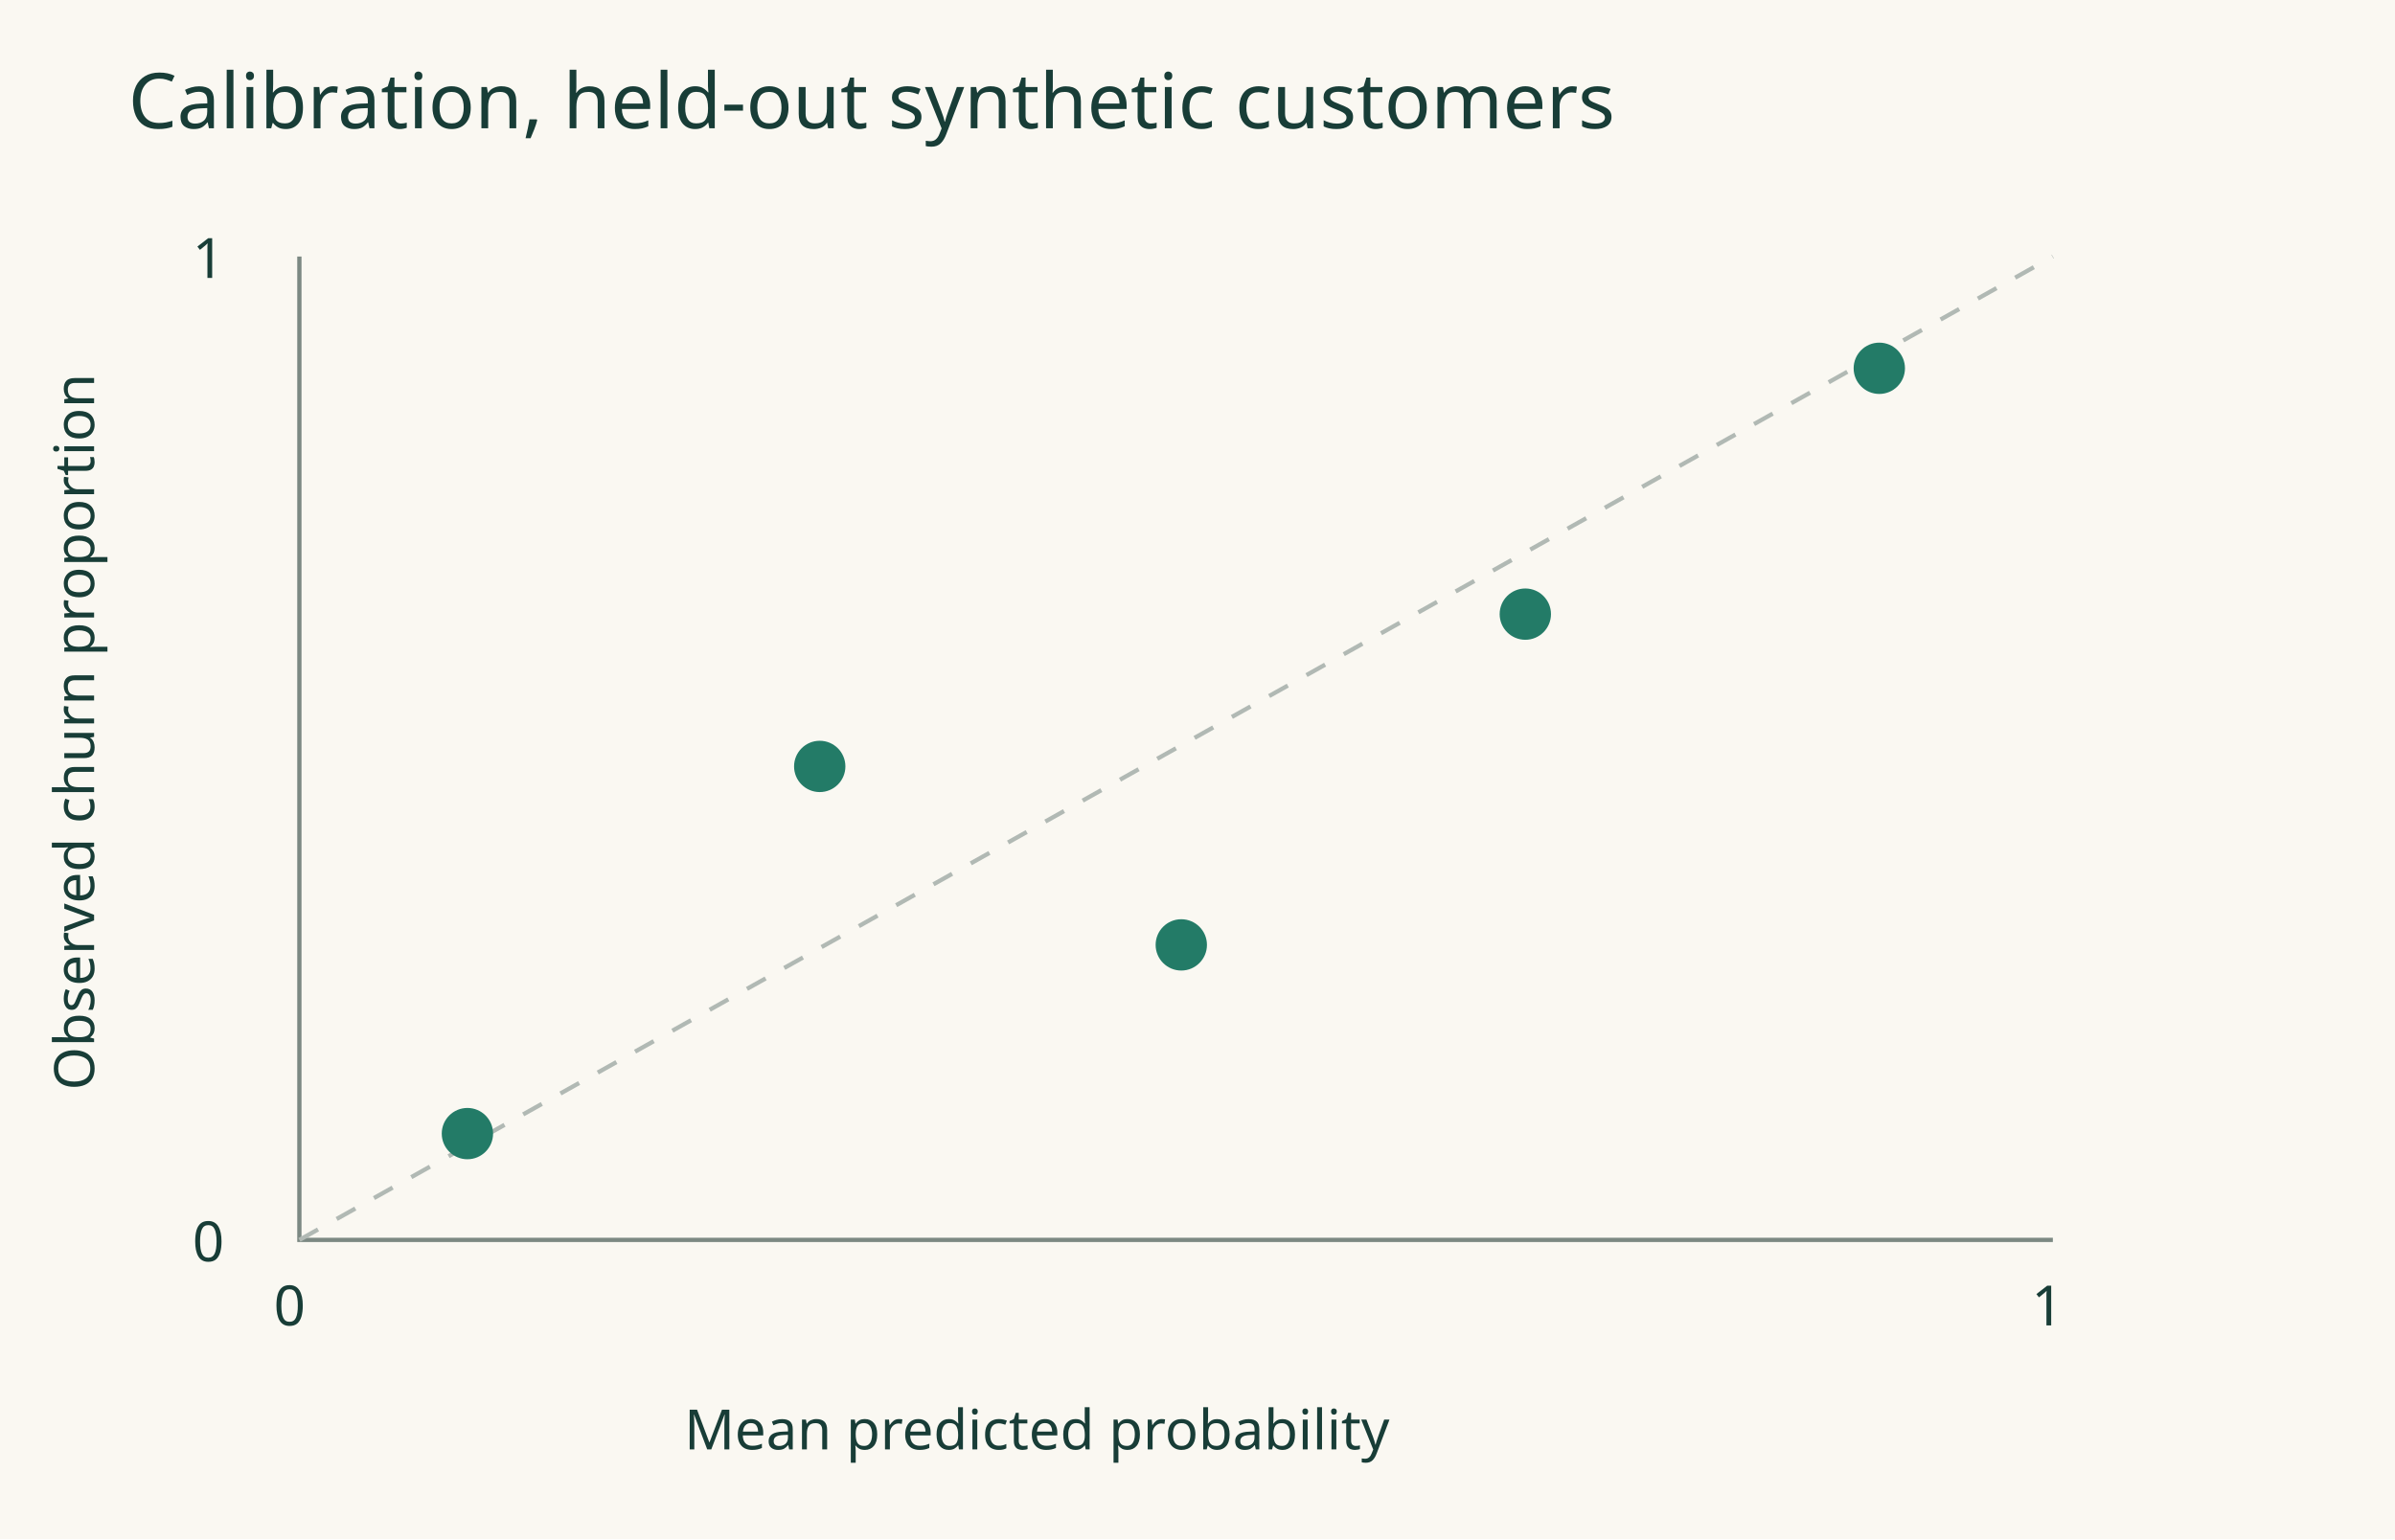
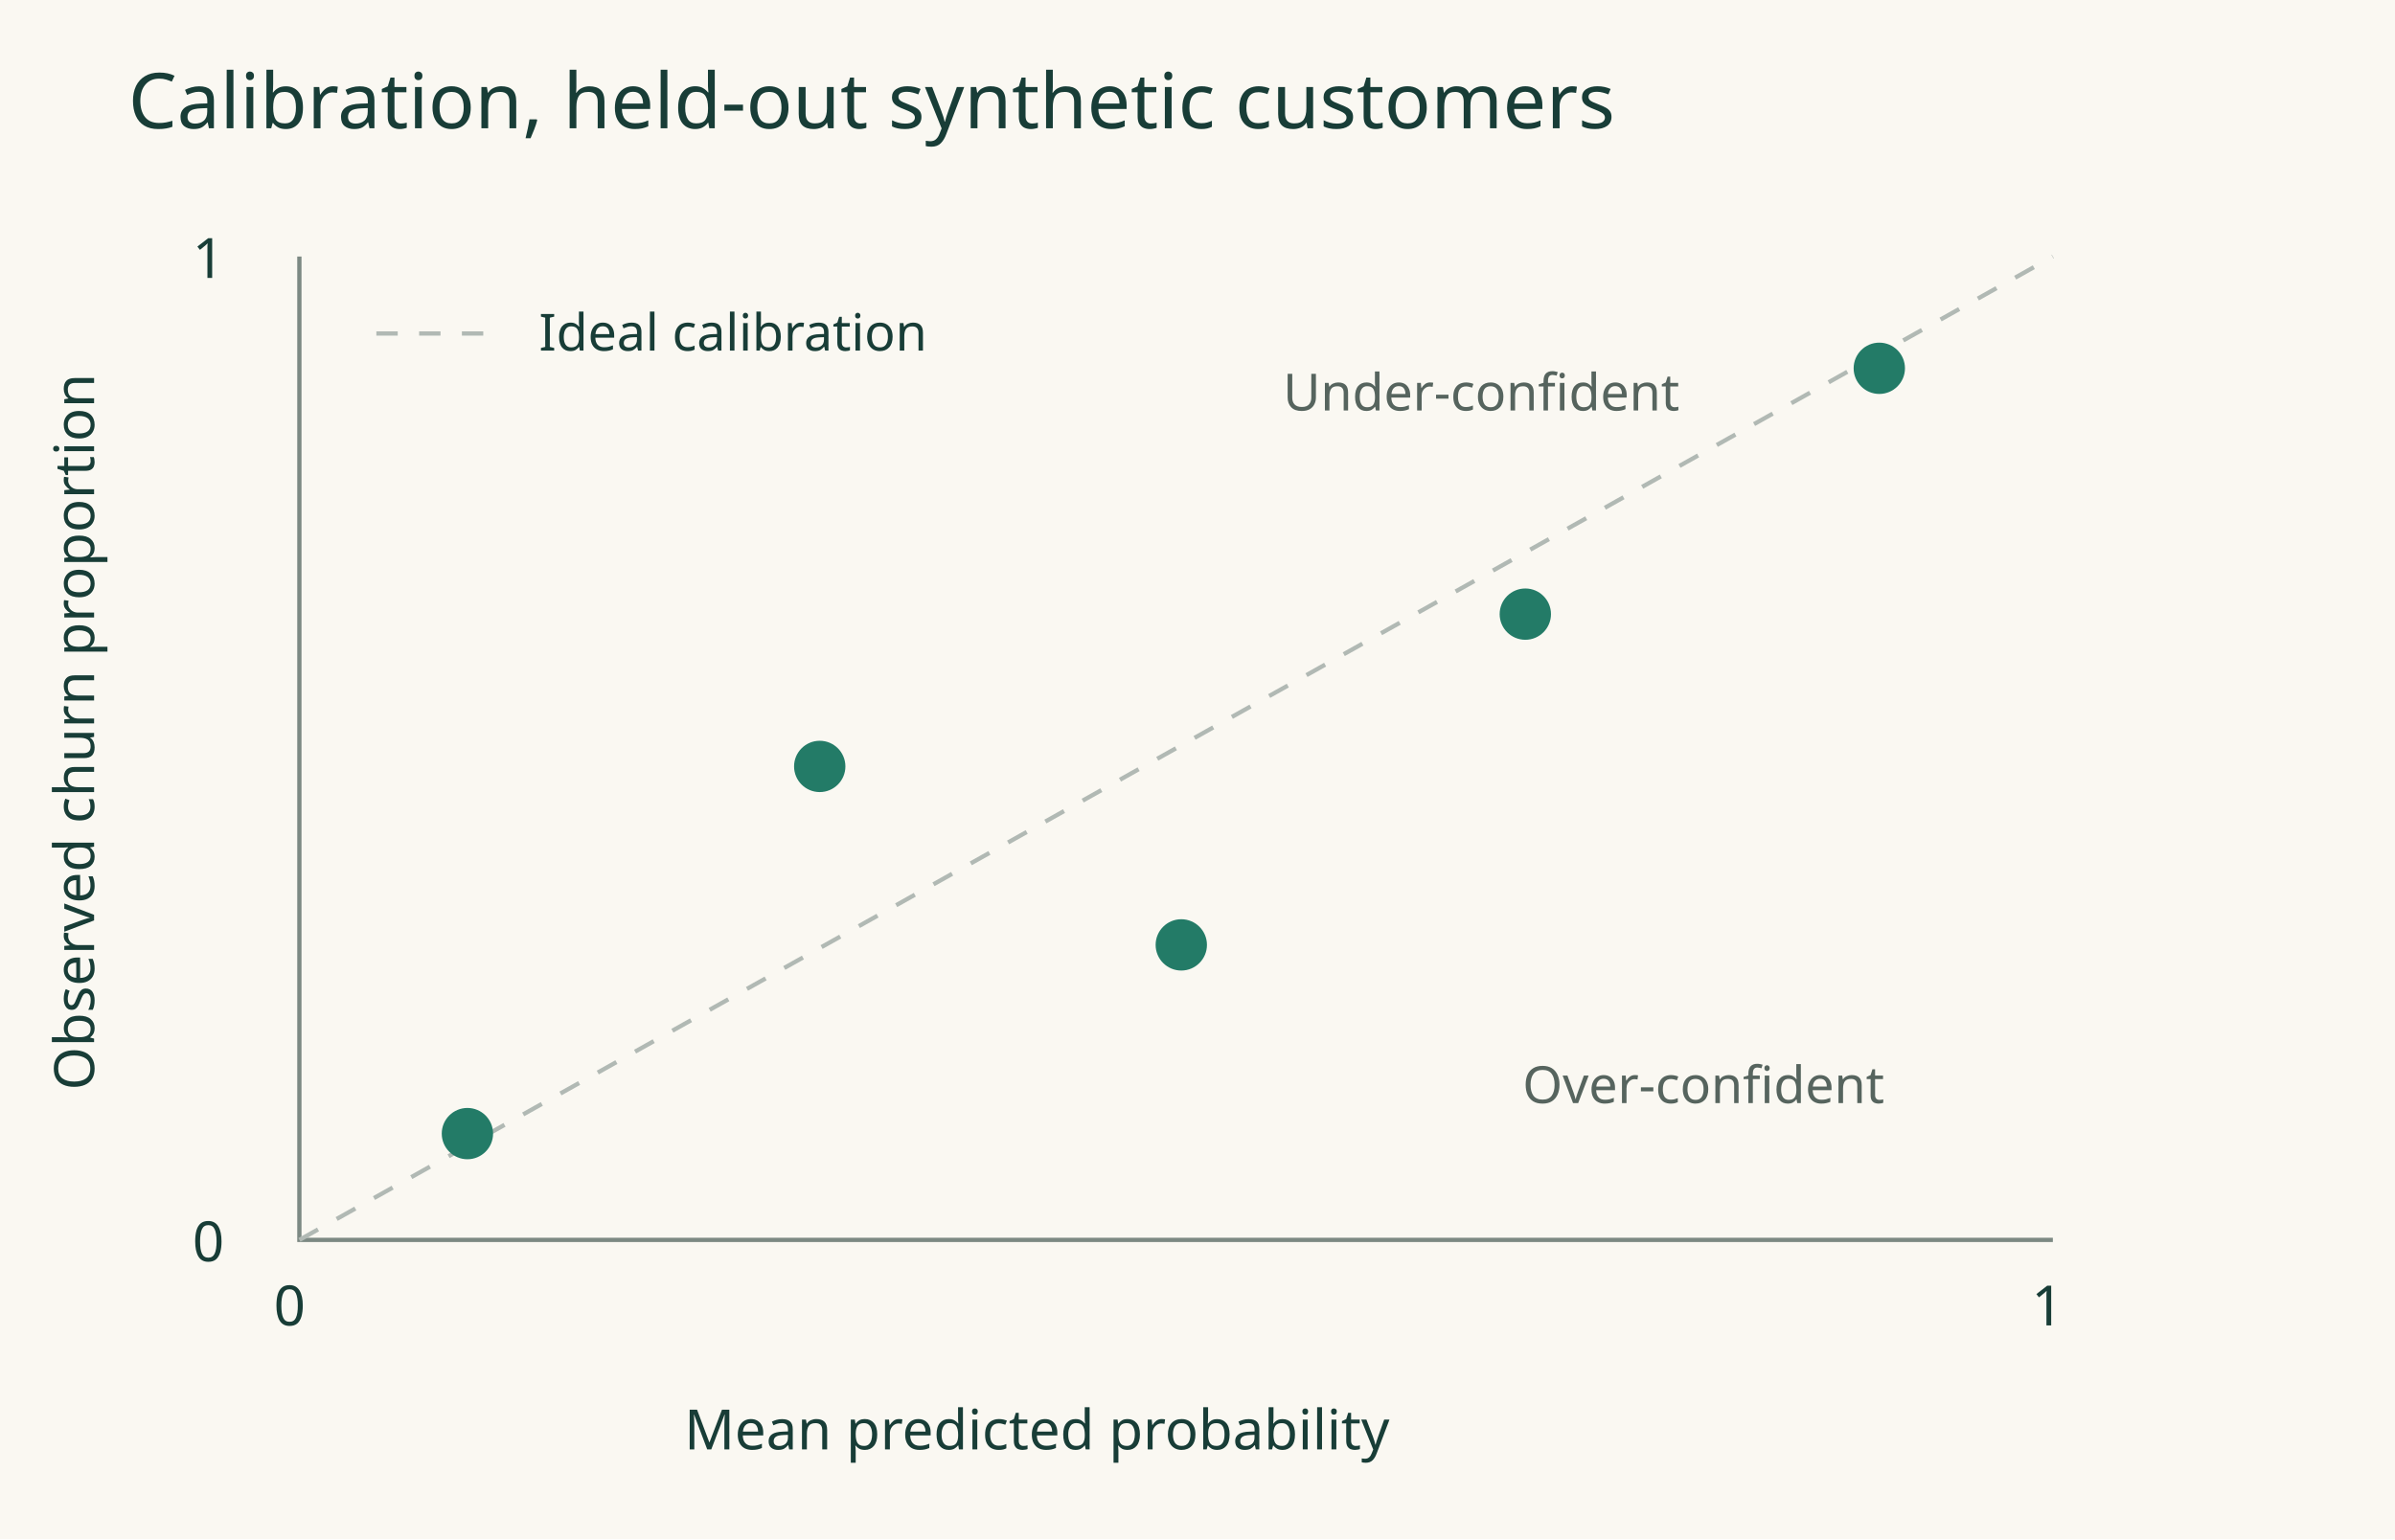
<svg xmlns="http://www.w3.org/2000/svg" viewBox="0 0 560 360" role="img" aria-labelledby="title desc">
  <rect width="560" height="360" fill="#faf8f2" />
  <g fill="#183d37" font-family="sans-serif" font-size="13">
    <text x="30" y="30" font-size="18">Calibration, held-out synthetic customers</text>
+     <path d="M88 78H118" fill="none" stroke="#b1b9b4" stroke-dasharray="5 5" />
+     <text x="126" y="82" font-size="12">Ideal calibration</text>
+     <text x="300" y="96" font-size="12" fill="#56645e">Under-confident</text>
+     <text x="356" y="258" font-size="12" fill="#56645e">Over-confident</text>
    <path d="M70 60V290H480" fill="none" stroke="#7c8983" />
    <path d="M70 290L480 60" fill="none" stroke="#b1b9b4" stroke-dasharray="5 5" />
    <text x="64" y="310">0</text>
    <text x="475" y="310">1</text>
    <text x="45" y="65">1</text>
    <text x="45" y="295">0</text>
    <text x="160" y="339">Mean predicted probability</text>
    <text transform="translate(22 255) rotate(-90)">Observed churn proportion</text>
    <circle cx="109.29" cy="265.14" r="6" fill="#237b67" />
    <circle cx="191.67" cy="179.26" r="6" fill="#237b67" />
    <circle cx="276.21" cy="221.00" r="6" fill="#237b67" />
    <circle cx="356.65" cy="143.64" r="6" fill="#237b67" />
    <circle cx="439.42" cy="86.14" r="6" fill="#237b67" />
  </g>
</svg>
